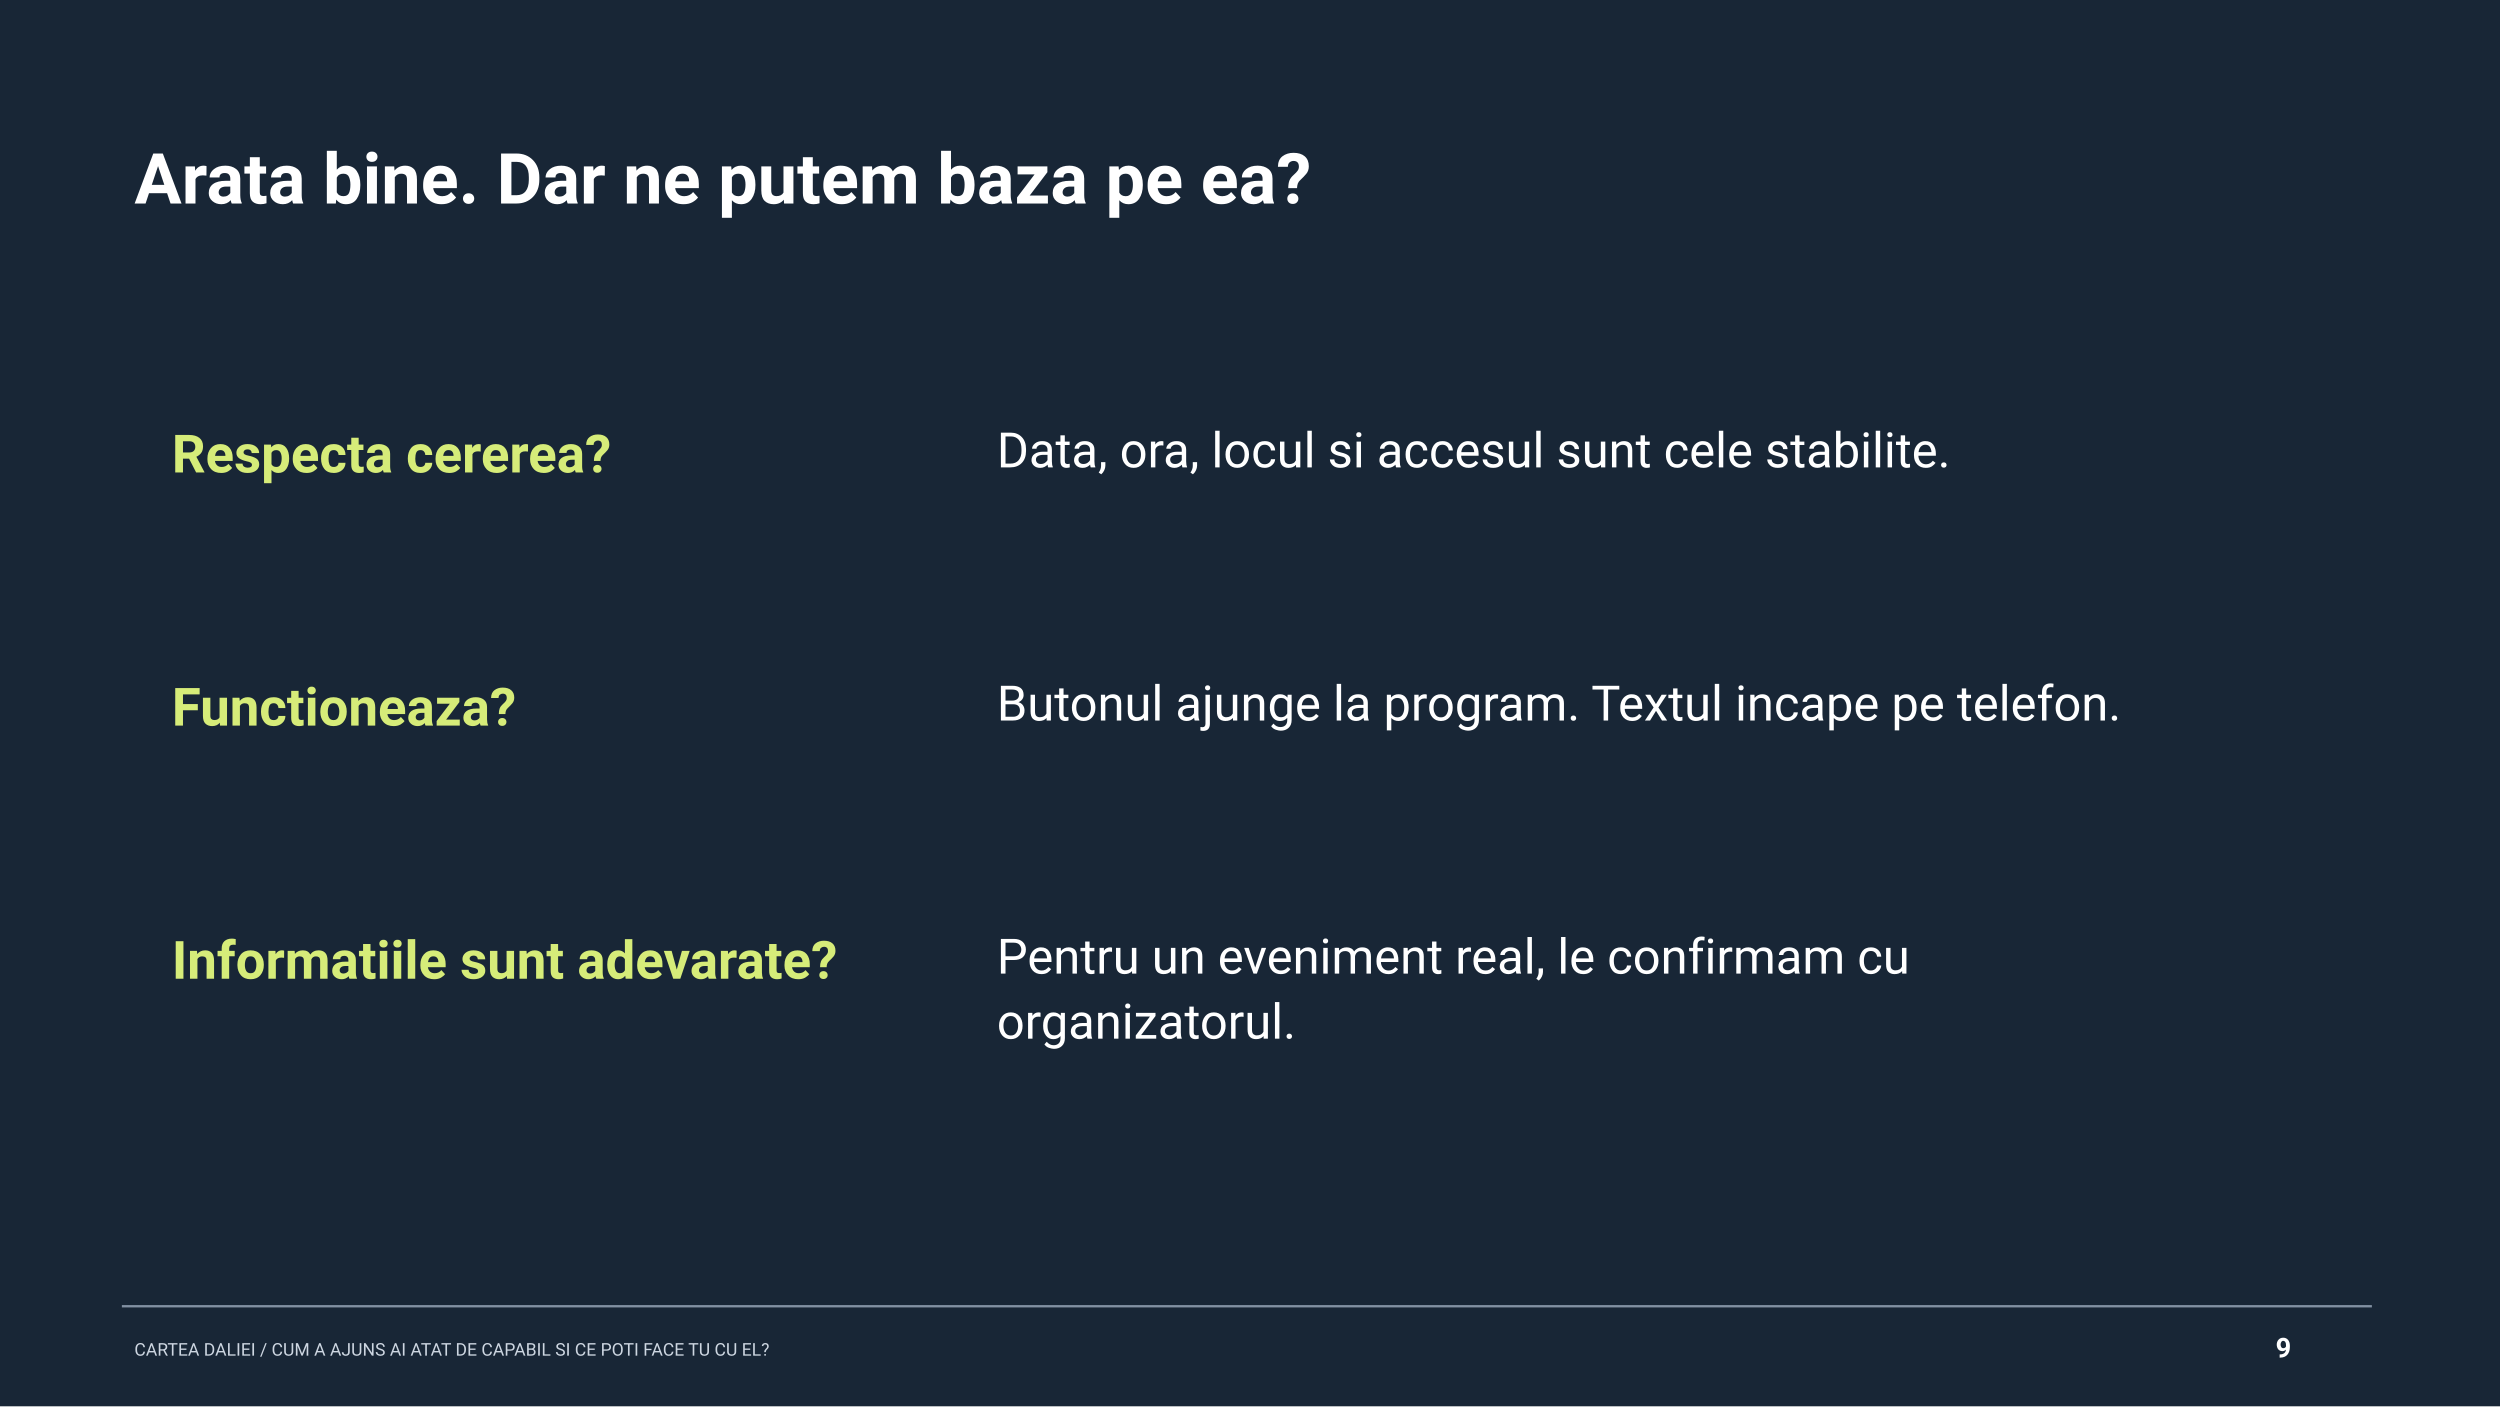
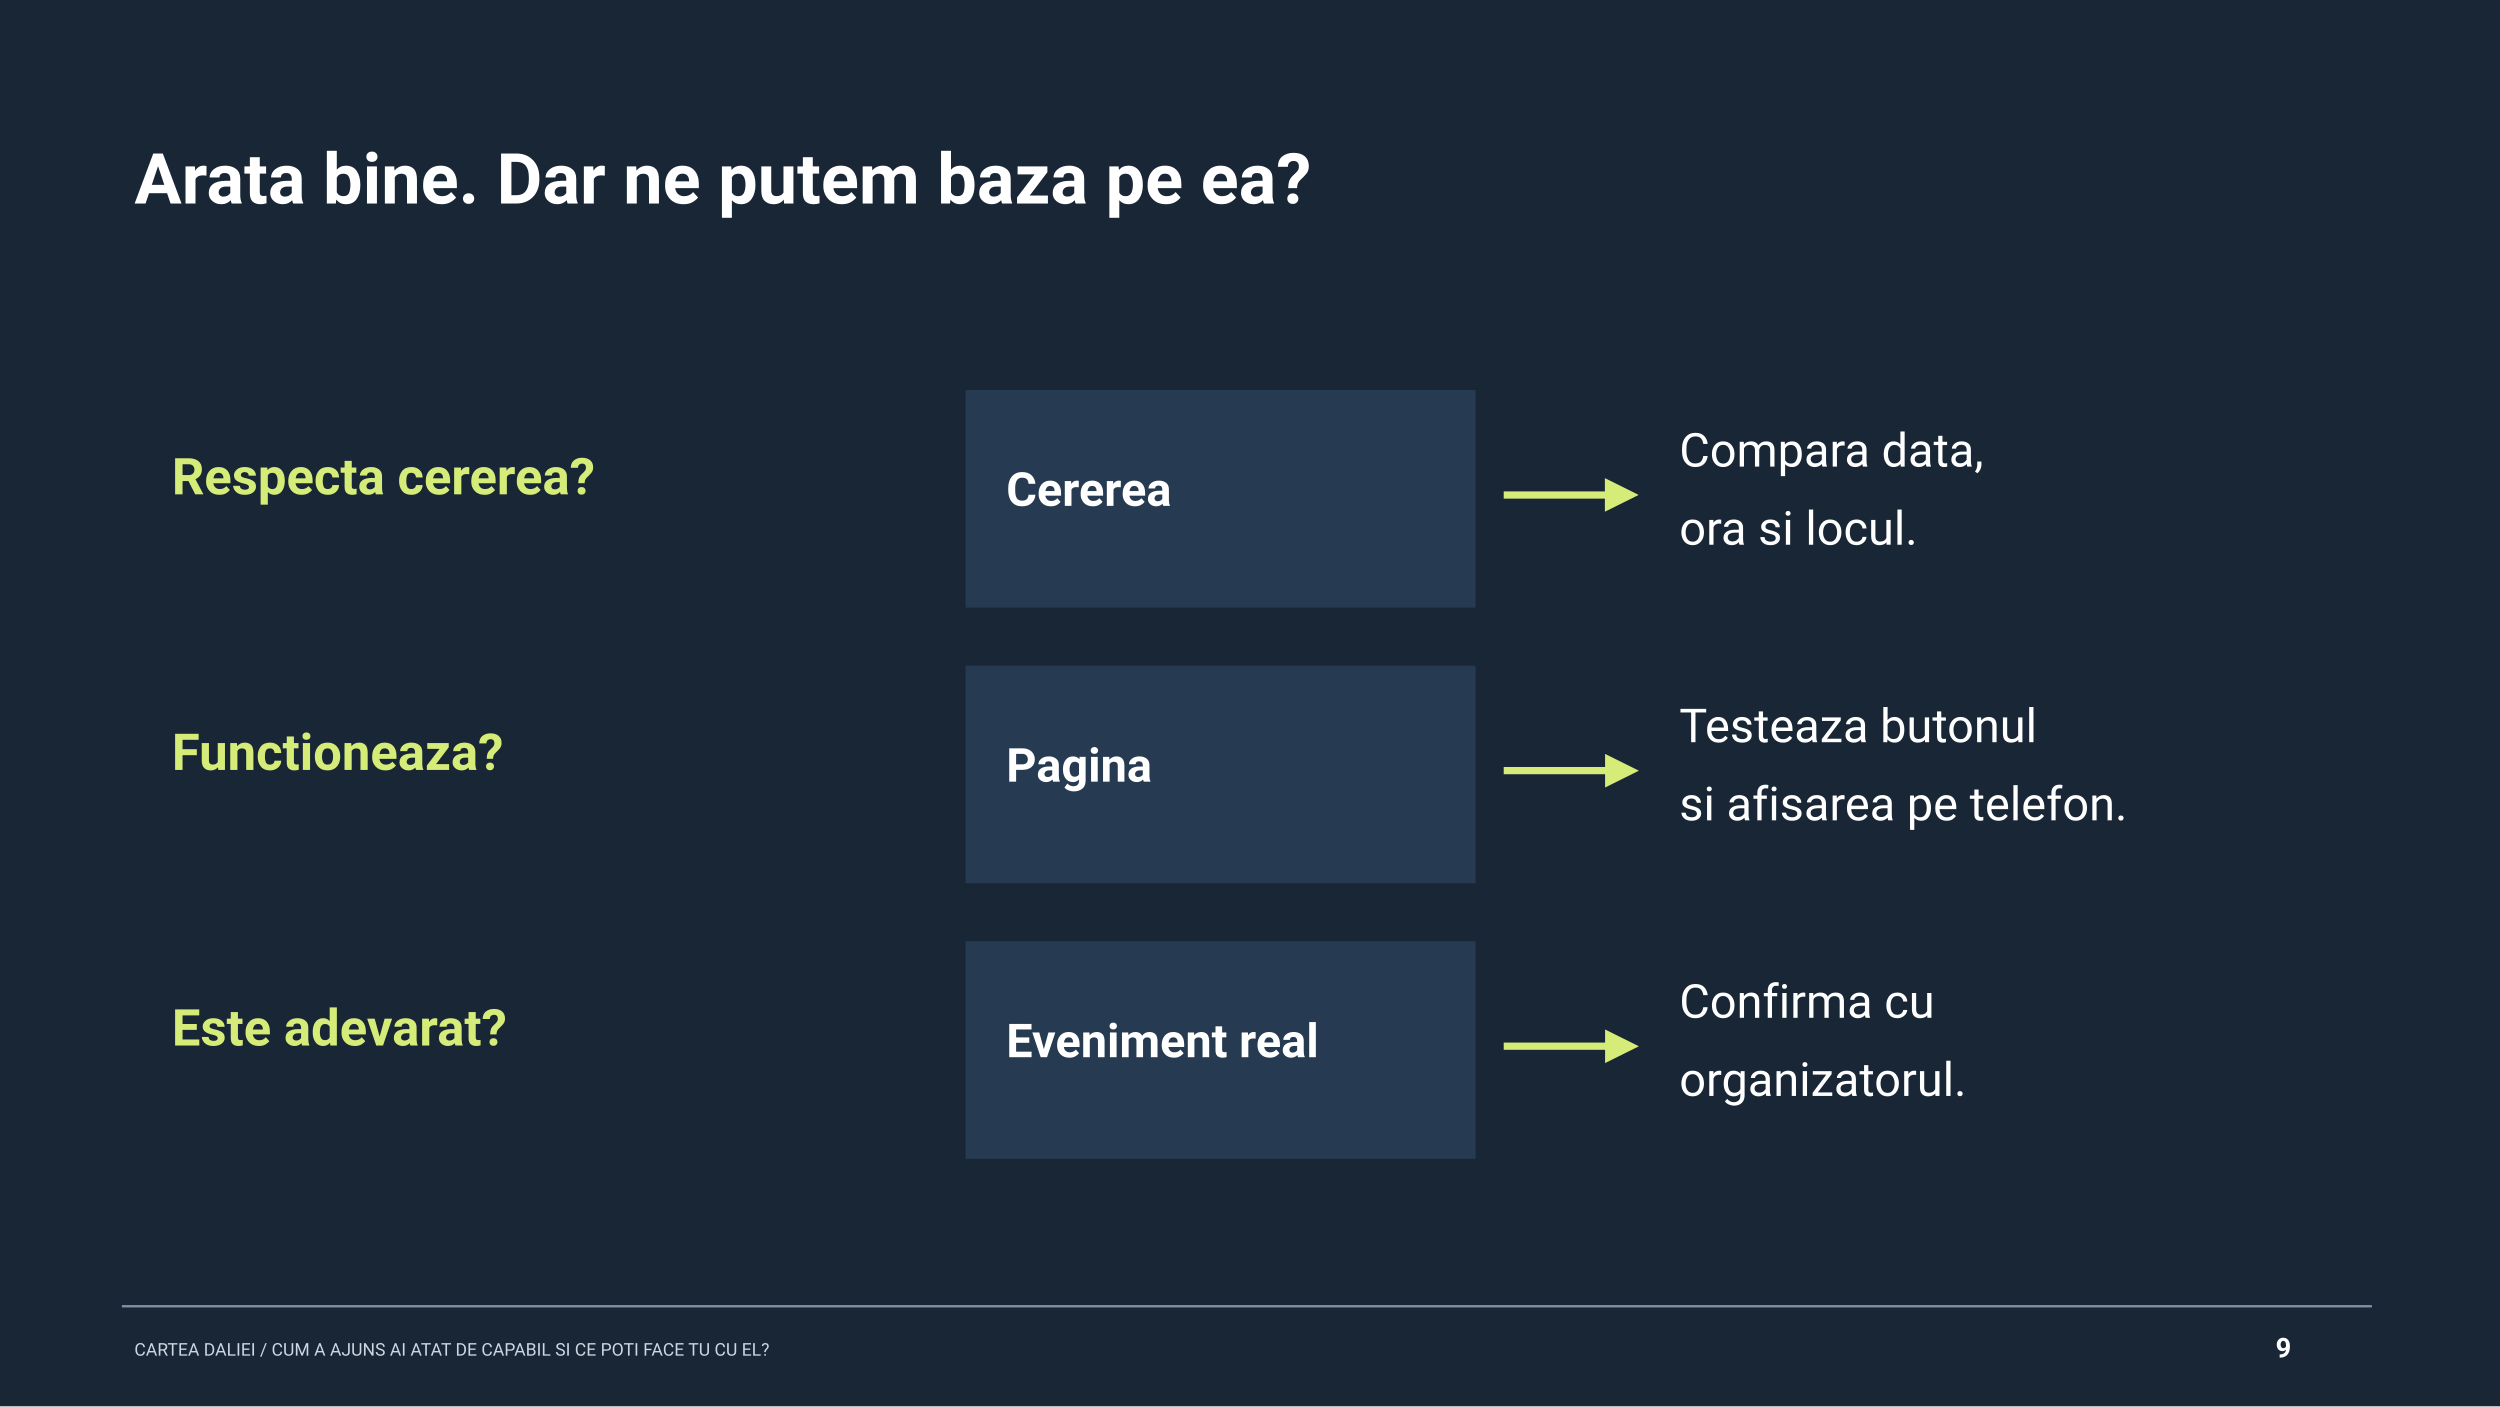
<svg xmlns="http://www.w3.org/2000/svg" width="1280.0" height="720.0" viewBox="0 0 1280.0 720.0">
  <rect x="0" y="0" width="1280.0" height="720.0" fill="#182636" />
  <rect x="62.4" y="53.8" width="1153.9" height="120.0" fill="none" stroke="none" stroke-width="0.00" />
  <g data-shape-text="0">
    <text x="68.8" y="104.2" text-anchor="start">
      <tspan style="font-weight:bold;font-size:36.0px;font-family:'Aptos Display','Aptos',-apple-system,BlinkMacSystemFont,'Segoe UI',Roboto,sans-serif;fill:#FFFFFF;">Arata bine. Dar ne putem baza pe ea?</tspan>
    </text>
  </g>
  <rect x="62.4" y="668.2" width="1152.0" height="1.2" fill="#8190A2" stroke="none" stroke-width="0.00" />
  <g data-shape-text="1" />
  <rect x="62.4" y="679.7" width="1056.0" height="24.8" fill="none" stroke="none" stroke-width="0.00" />
  <g data-shape-text="2">
    <text x="68.8" y="694.1" text-anchor="start">
      <tspan style="font-size:9.0px;font-family:Aptos,'Aptos',-apple-system,BlinkMacSystemFont,'Segoe UI',Roboto,sans-serif;fill:#CDD6E1;">CARTEA DALIEI  /  CUM A AJUNS AI ATAT DE CAPABIL SI CE POTI FACE TU CU EL?</tspan>
    </text>
  </g>
  <rect x="1158.7" y="673.9" width="57.6" height="31.5" fill="none" stroke="none" stroke-width="0.00" />
  <g data-shape-text="3">
    <text x="1165.1" y="695.0" text-anchor="start">
      <tspan style="font-weight:bold;font-size:14.0px;font-family:Aptos,'Aptos',-apple-system,BlinkMacSystemFont,'Segoe UI',Roboto,sans-serif;fill:#FFFFFF;">9</tspan>
    </text>
  </g>
-   <rect x="81.6" y="203.5" width="398.4" height="62.4" fill="none" stroke="none" stroke-width="0.00" />
+   <rect x="81.6" y="216.0" width="384.0" height="76.8" fill="none" stroke="none" stroke-width="0.00" />
  <g data-shape-text="4">
-     <text x="88.0" y="241.9" text-anchor="start">
-       <tspan style="font-weight:bold;font-size:27.0px;font-family:Aptos,'Aptos',-apple-system,BlinkMacSystemFont,'Segoe UI',Roboto,sans-serif;fill:#D6EC79;">Respecta cererea?</tspan>
+     <text x="88.0" y="253.1" text-anchor="start">
+       <tspan style="font-weight:bold;font-size:26.0px;font-family:Aptos,'Aptos',-apple-system,BlinkMacSystemFont,'Segoe UI',Roboto,sans-serif;fill:#D6EC79;">Respecta cererea?</tspan>
    </text>
  </g>
-   <rect x="504.0" y="203.5" width="681.6" height="92.2" fill="none" stroke="none" stroke-width="0.00" />
-   <g data-shape-text="5">
-     <text x="510.4" y="239.3" text-anchor="start">
-       <tspan style="font-size:25.0px;font-family:Aptos,'Aptos',-apple-system,BlinkMacSystemFont,'Segoe UI',Roboto,sans-serif;fill:#FFFFFF;">Data, ora, locul si accesul sunt cele stabilite.</tspan>
+   <rect x="494.4" y="199.7" width="261.1" height="111.4" fill="#263B51" stroke="none" stroke-width="0.00" />
+   <g data-shape-text="5" />
+   <rect x="508.8" y="224.6" width="232.3" height="62.4" fill="none" stroke="none" stroke-width="0.00" />
+   <g data-shape-text="6">
+     <text x="515.2" y="259.0" text-anchor="start">
+       <tspan style="font-weight:bold;font-size:24.0px;font-family:Aptos,'Aptos',-apple-system,BlinkMacSystemFont,'Segoe UI',Roboto,sans-serif;fill:#FFFFFF;">Cererea</tspan>
    </text>
  </g>
-   <rect x="81.6" y="333.1" width="398.4" height="62.4" fill="none" stroke="none" stroke-width="0.00" />
-   <g data-shape-text="6">
-     <text x="88.0" y="371.5" text-anchor="start">
-       <tspan style="font-weight:bold;font-size:27.0px;font-family:Aptos,'Aptos',-apple-system,BlinkMacSystemFont,'Segoe UI',Roboto,sans-serif;fill:#D6EC79;">Functioneaza?</tspan>
+   <rect x="769.9" y="251.6" width="60.5" height="3.7" fill="#D6EC79" stroke="none" stroke-width="0.00" />
+   <g data-shape-text="7" />
+   <g transform="rotate(90.000 830.4 253.4)">
+     <polygon points="830.4,244.8 839.0,262.1 821.8,262.1" fill="#D6EC79" stroke="none" stroke-width="0.00" />
+     <g data-shape-text="8" />
+   </g>
+   <rect x="853.4" y="204.5" width="336.0" height="98.9" fill="none" stroke="none" stroke-width="0.00" />
+   <g data-shape-text="9">
+     <text x="859.8" y="238.9" text-anchor="start">
+       <tspan style="font-size:24.0px;font-family:Aptos,'Aptos',-apple-system,BlinkMacSystemFont,'Segoe UI',Roboto,sans-serif;fill:#FFFFFF;">Compara data,</tspan>
+     </text>
+     <text x="859.8" y="278.9" text-anchor="start">
+       <tspan style="font-size:24.0px;font-family:Aptos,'Aptos',-apple-system,BlinkMacSystemFont,'Segoe UI',Roboto,sans-serif;fill:#FFFFFF;">ora si locul.</tspan>
    </text>
  </g>
-   <rect x="504.0" y="333.1" width="681.6" height="92.2" fill="none" stroke="none" stroke-width="0.00" />
-   <g data-shape-text="7">
-     <text x="510.4" y="368.9" text-anchor="start">
-       <tspan style="font-size:25.0px;font-family:Aptos,'Aptos',-apple-system,BlinkMacSystemFont,'Segoe UI',Roboto,sans-serif;fill:#FFFFFF;">Butonul ajunge la program. Textul incape pe telefon.</tspan>
+   <rect x="81.6" y="357.1" width="384.0" height="76.8" fill="none" stroke="none" stroke-width="0.00" />
+   <g data-shape-text="10">
+     <text x="88.0" y="394.2" text-anchor="start">
+       <tspan style="font-weight:bold;font-size:26.0px;font-family:Aptos,'Aptos',-apple-system,BlinkMacSystemFont,'Segoe UI',Roboto,sans-serif;fill:#D6EC79;">Functioneaza?</tspan>
    </text>
  </g>
-   <rect x="81.6" y="462.7" width="398.4" height="62.4" fill="none" stroke="none" stroke-width="0.00" />
-   <g data-shape-text="8">
-     <text x="88.0" y="501.1" text-anchor="start">
-       <tspan style="font-weight:bold;font-size:27.0px;font-family:Aptos,'Aptos',-apple-system,BlinkMacSystemFont,'Segoe UI',Roboto,sans-serif;fill:#D6EC79;">Informatiile sunt adevarate?</tspan>
+   <rect x="494.4" y="340.8" width="261.1" height="111.4" fill="#263B51" stroke="none" stroke-width="0.00" />
+   <g data-shape-text="11" />
+   <rect x="508.8" y="365.8" width="232.3" height="62.4" fill="none" stroke="none" stroke-width="0.00" />
+   <g data-shape-text="12">
+     <text x="515.2" y="400.2" text-anchor="start">
+       <tspan style="font-weight:bold;font-size:24.0px;font-family:Aptos,'Aptos',-apple-system,BlinkMacSystemFont,'Segoe UI',Roboto,sans-serif;fill:#FFFFFF;">Pagina</tspan>
    </text>
  </g>
-   <rect x="504.0" y="462.7" width="681.6" height="92.2" fill="none" stroke="none" stroke-width="0.00" />
-   <g data-shape-text="9">
-     <text x="510.4" y="498.5" text-anchor="start">
-       <tspan style="font-size:25.0px;font-family:Aptos,'Aptos',-apple-system,BlinkMacSystemFont,'Segoe UI',Roboto,sans-serif;fill:#FFFFFF;">Pentru un eveniment real, le confirmam cu </tspan>
+   <rect x="769.9" y="392.7" width="60.5" height="3.7" fill="#D6EC79" stroke="none" stroke-width="0.00" />
+   <g data-shape-text="13" />
+   <g transform="rotate(90.000 830.4 394.6)">
+     <polygon points="830.4,385.9 839.0,403.2 821.8,403.2" fill="#D6EC79" stroke="none" stroke-width="0.00" />
+     <g data-shape-text="14" />
+   </g>
+   <rect x="853.4" y="345.6" width="336.0" height="98.9" fill="none" stroke="none" stroke-width="0.00" />
+   <g data-shape-text="15">
+     <text x="859.8" y="380.0" text-anchor="start">
+       <tspan style="font-size:24.0px;font-family:Aptos,'Aptos',-apple-system,BlinkMacSystemFont,'Segoe UI',Roboto,sans-serif;fill:#FFFFFF;">Testeaza butonul</tspan>
    </text>
-     <text x="510.4" y="531.8" text-anchor="start">
-       <tspan style="font-size:25.0px;font-family:Aptos,'Aptos',-apple-system,BlinkMacSystemFont,'Segoe UI',Roboto,sans-serif;fill:#FFFFFF;">organizatorul.</tspan>
+     <text x="859.8" y="420.0" text-anchor="start">
+       <tspan style="font-size:24.0px;font-family:Aptos,'Aptos',-apple-system,BlinkMacSystemFont,'Segoe UI',Roboto,sans-serif;fill:#FFFFFF;">si afisarea pe telefon.</tspan>
+     </text>
+   </g>
+   <rect x="81.6" y="498.2" width="384.0" height="76.8" fill="none" stroke="none" stroke-width="0.00" />
+   <g data-shape-text="16">
+     <text x="88.0" y="535.3" text-anchor="start">
+       <tspan style="font-weight:bold;font-size:26.0px;font-family:Aptos,'Aptos',-apple-system,BlinkMacSystemFont,'Segoe UI',Roboto,sans-serif;fill:#D6EC79;">Este adevarat?</tspan>
+     </text>
+   </g>
+   <rect x="494.4" y="481.9" width="261.1" height="111.4" fill="#263B51" stroke="none" stroke-width="0.00" />
+   <g data-shape-text="17" />
+   <rect x="508.8" y="506.9" width="232.3" height="62.4" fill="none" stroke="none" stroke-width="0.00" />
+   <g data-shape-text="18">
+     <text x="515.2" y="541.3" text-anchor="start">
+       <tspan style="font-weight:bold;font-size:24.0px;font-family:Aptos,'Aptos',-apple-system,BlinkMacSystemFont,'Segoe UI',Roboto,sans-serif;fill:#FFFFFF;">Eveniment real</tspan>
+     </text>
+   </g>
+   <rect x="769.9" y="533.8" width="60.5" height="3.7" fill="#D6EC79" stroke="none" stroke-width="0.00" />
+   <g data-shape-text="19" />
+   <g transform="rotate(90.000 830.4 535.7)">
+     <polygon points="830.4,527.0 839.0,544.3 821.8,544.3" fill="#D6EC79" stroke="none" stroke-width="0.00" />
+     <g data-shape-text="20" />
+   </g>
+   <rect x="853.4" y="486.7" width="336.0" height="98.9" fill="none" stroke="none" stroke-width="0.00" />
+   <g data-shape-text="21">
+     <text x="859.8" y="521.1" text-anchor="start">
+       <tspan style="font-size:24.0px;font-family:Aptos,'Aptos',-apple-system,BlinkMacSystemFont,'Segoe UI',Roboto,sans-serif;fill:#FFFFFF;">Confirma cu</tspan>
+     </text>
+     <text x="859.8" y="561.1" text-anchor="start">
+       <tspan style="font-size:24.0px;font-family:Aptos,'Aptos',-apple-system,BlinkMacSystemFont,'Segoe UI',Roboto,sans-serif;fill:#FFFFFF;">organizatorul.</tspan>
    </text>
  </g>
</svg>
